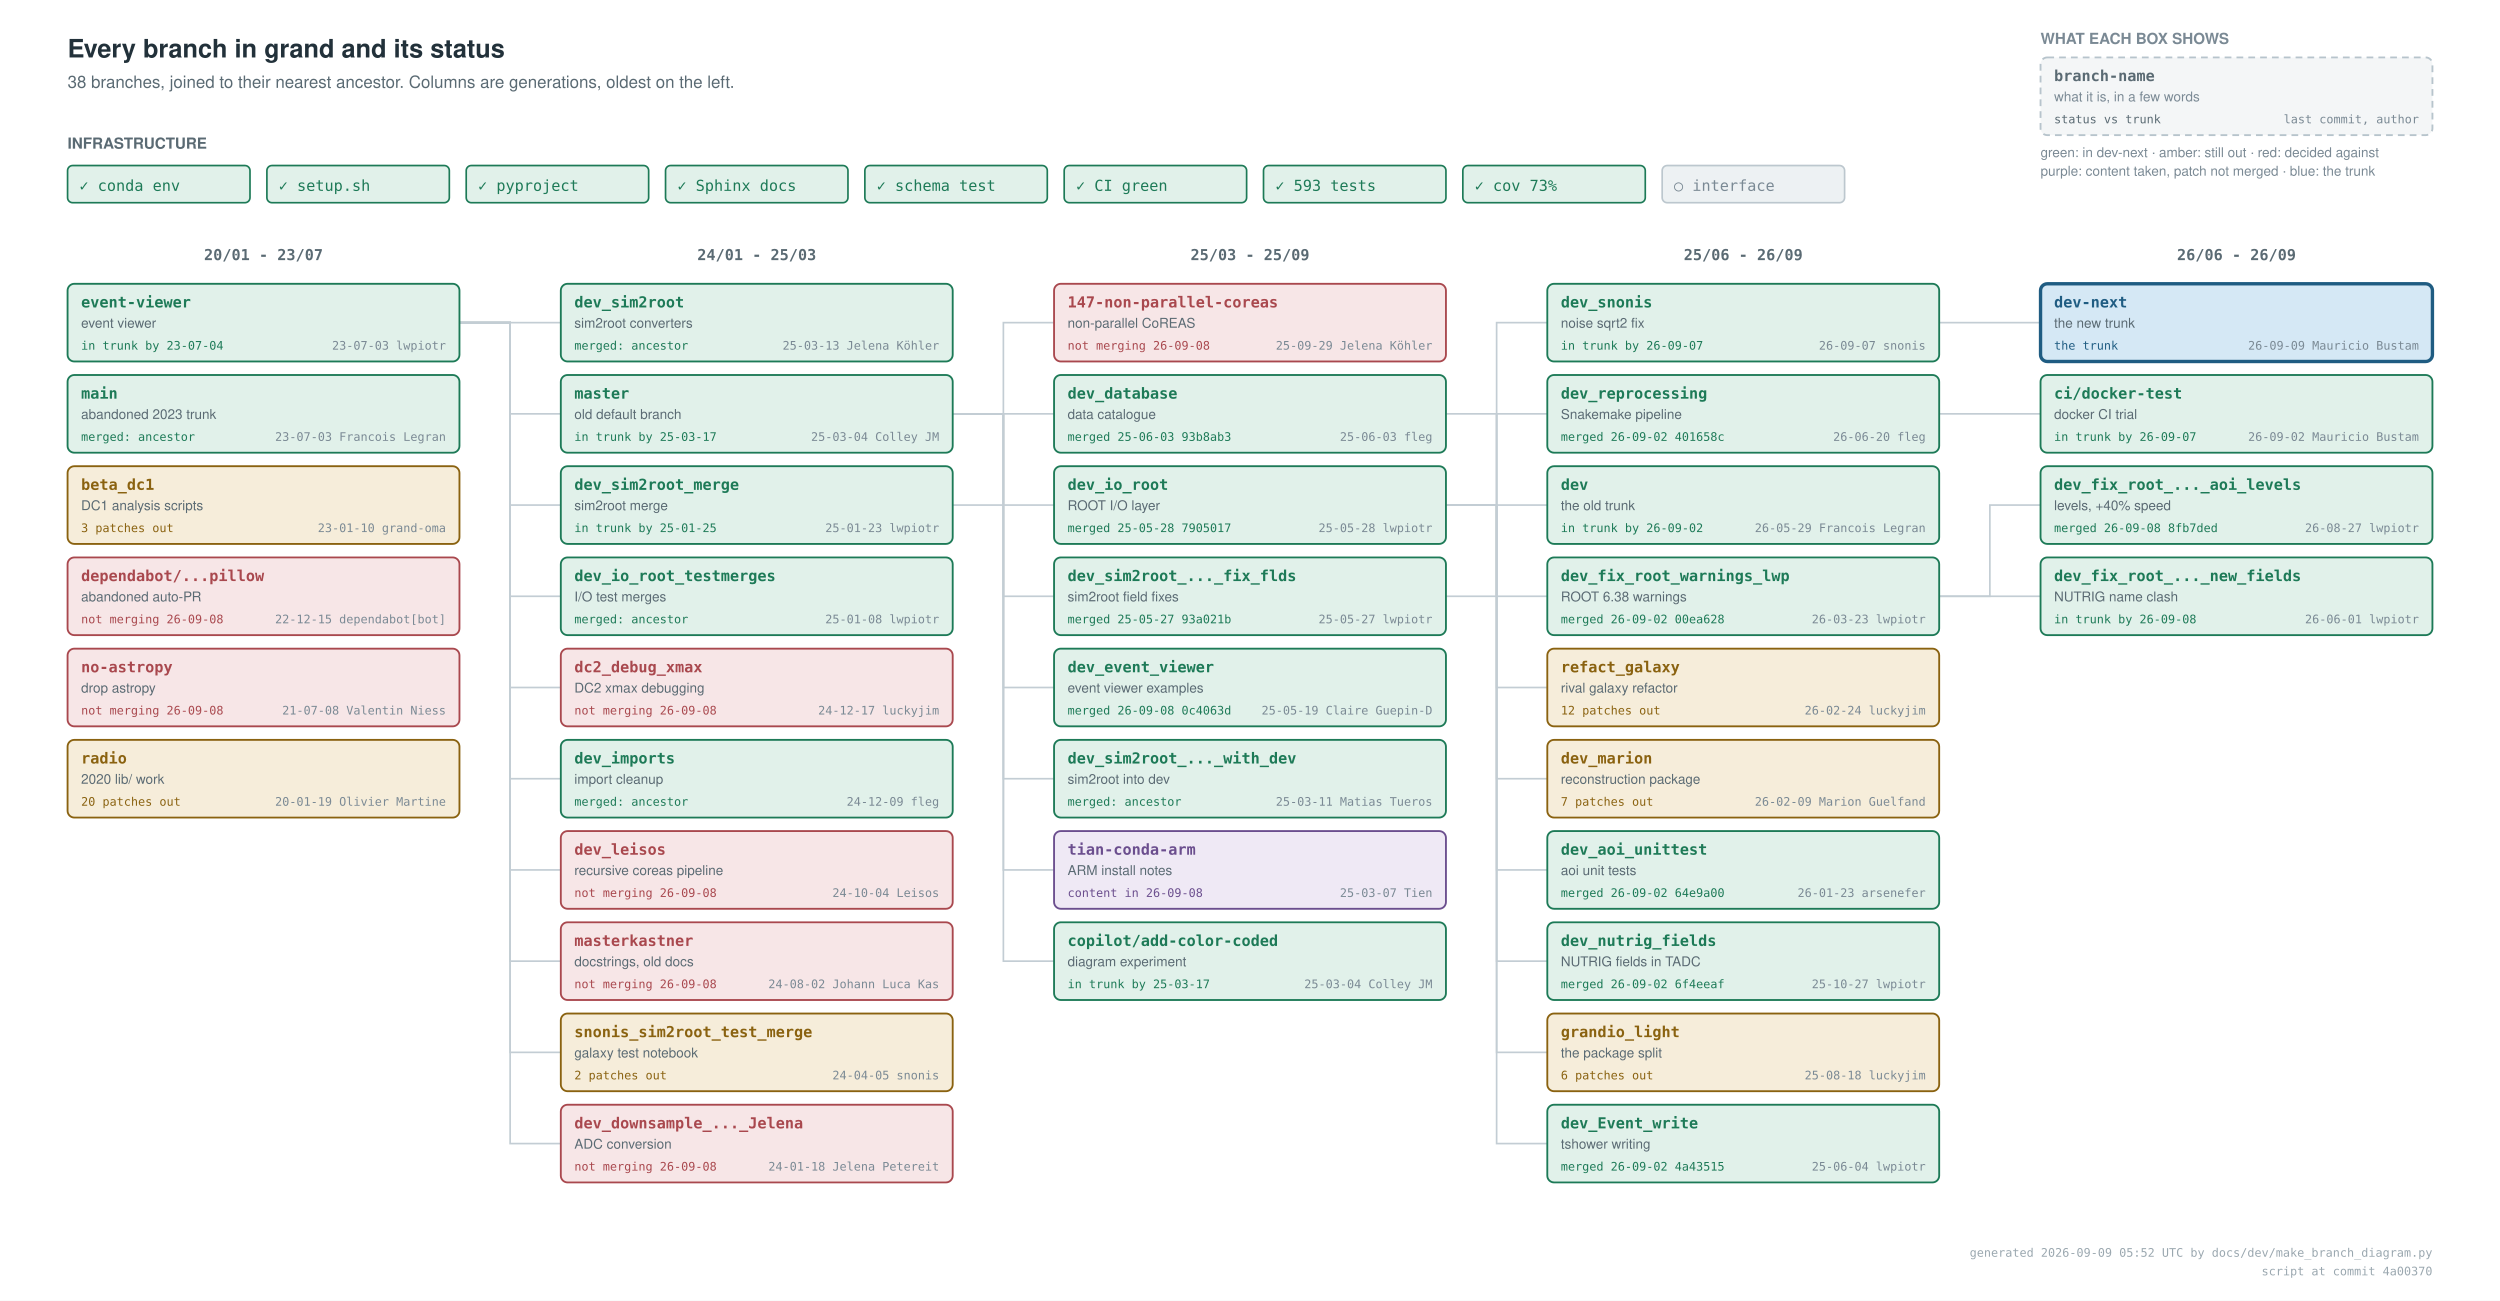
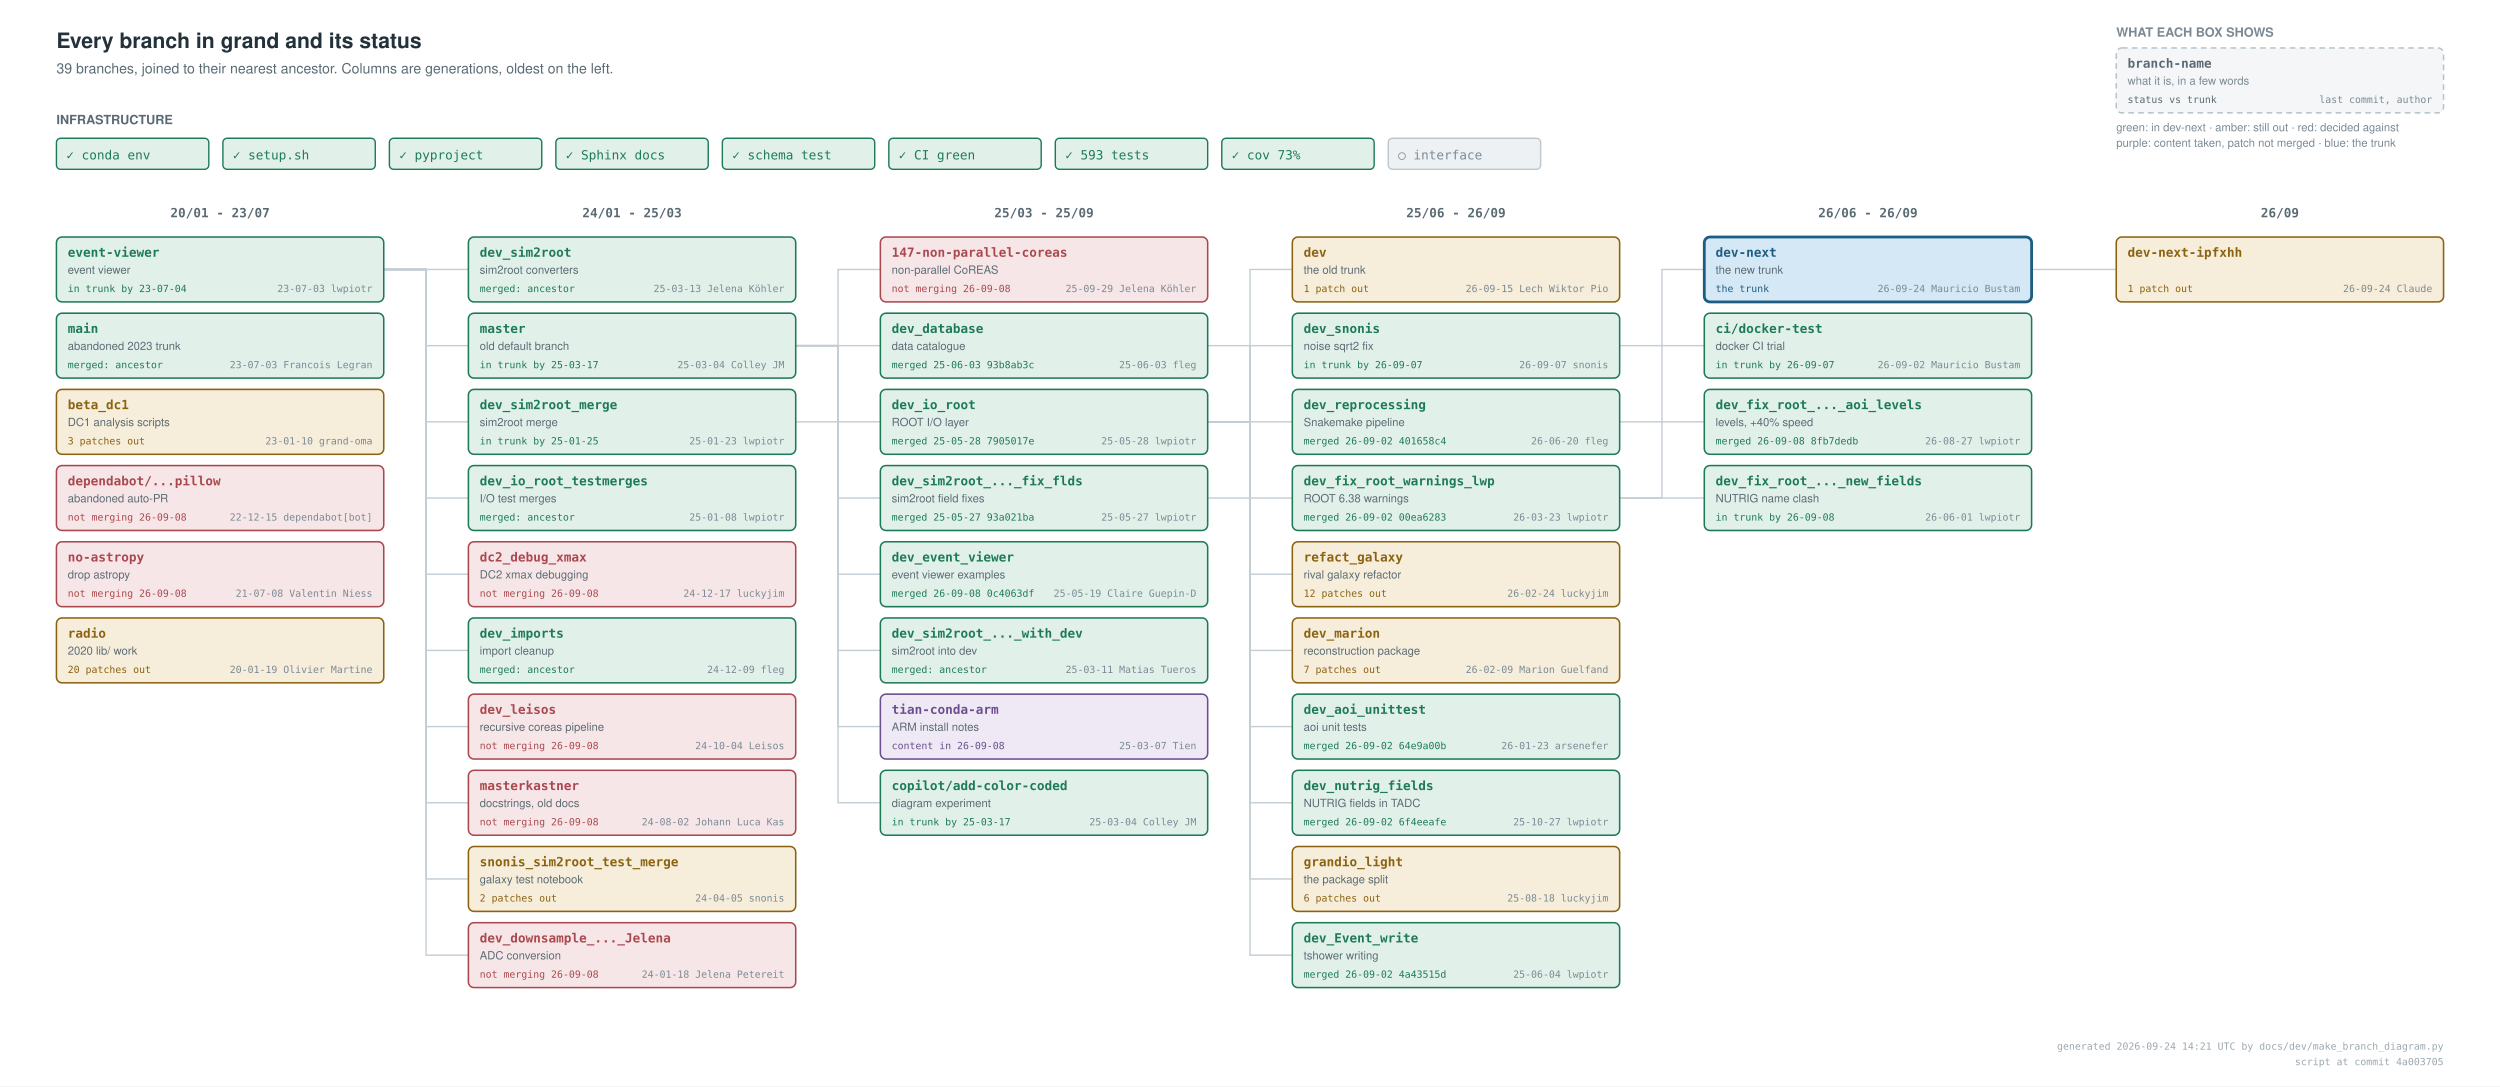
- <svg xmlns="http://www.w3.org/2000/svg" viewBox="0 0 1480 770" width="1480" height="770" font-family="IBM Plex Sans, Helvetica, Arial, sans-serif">
-   <rect width="1480" height="770" fill="#FFFFFF" />
+ <svg xmlns="http://www.w3.org/2000/svg" viewBox="0 0 1772 770" width="1772" height="770" font-family="IBM Plex Sans, Helvetica, Arial, sans-serif">
+   <rect width="1772" height="770" fill="#FFFFFF" />
  <text x="40" y="34" font-size="15" font-weight="600" fill="#22313A">Every branch in grand and its status</text>
-   <text x="40" y="52" font-size="10" fill="#5A6A73">38 branches, joined to their nearest ancestor. Columns are generations, oldest on the left.</text>
-   <text x="1208.0" y="26.0" font-size="9" font-weight="600" fill="#7A8994">WHAT EACH BOX SHOWS</text>
-   <rect x="1208.0" y="34.0" width="232" height="46" rx="4" fill="#F4F6F7" stroke="#B7C4CC" stroke-width="1.1" stroke-dasharray="4 3" />
-   <text x="1216.0" y="48.0" font-family="IBM Plex Mono, monospace" font-size="9" font-weight="600" fill="#5A6A73">branch-name</text>
-   <text x="1216.0" y="60.0" font-size="8" fill="#7A8994">what it is, in a few words</text>
-   <text x="1216.0" y="73.0" font-family="IBM Plex Mono, monospace" font-size="7" fill="#5A6A73">status vs trunk</text>
-   <text x="1432.0" y="73.0" font-family="IBM Plex Mono, monospace" font-size="7" fill="#7A8994" text-anchor="end">last commit, author</text>
-   <text x="1208.0" y="93.0" font-size="8" fill="#7A8994">green: in dev-next · amber: still out · red: decided against</text>
-   <text x="1208.0" y="104.0" font-size="8" fill="#7A8994">purple: content taken, patch not merged · blue: the trunk</text>
+   <text x="40" y="52" font-size="10" fill="#5A6A73">39 branches, joined to their nearest ancestor. Columns are generations, oldest on the left.</text>
+   <text x="1500.0" y="26.0" font-size="9" font-weight="600" fill="#7A8994">WHAT EACH BOX SHOWS</text>
+   <rect x="1500.0" y="34.0" width="232" height="46" rx="4" fill="#F4F6F7" stroke="#B7C4CC" stroke-width="1.1" stroke-dasharray="4 3" />
+   <text x="1508.0" y="48.0" font-family="IBM Plex Mono, monospace" font-size="9" font-weight="600" fill="#5A6A73">branch-name</text>
+   <text x="1508.0" y="60.0" font-size="8" fill="#7A8994">what it is, in a few words</text>
+   <text x="1508.0" y="73.0" font-family="IBM Plex Mono, monospace" font-size="7" fill="#5A6A73">status vs trunk</text>
+   <text x="1724.0" y="73.0" font-family="IBM Plex Mono, monospace" font-size="7" fill="#7A8994" text-anchor="end">last commit, author</text>
+   <text x="1500.0" y="93.0" font-size="8" fill="#7A8994">green: in dev-next · amber: still out · red: decided against</text>
+   <text x="1500.0" y="104.0" font-size="8" fill="#7A8994">purple: content taken, patch not merged · blue: the trunk</text>
  <text x="40" y="88" font-size="9" font-weight="600" fill="#5A6A73">INFRASTRUCTURE</text>
  <rect x="40.0" y="98" width="108" height="22" rx="3" fill="#E1F1EA" stroke="#1D7A57" stroke-width="1" />
  <text x="47.0" y="113" font-family="IBM Plex Mono, monospace" font-size="9" fill="#1D7A57">✓ conda env</text>
  <rect x="158.0" y="98" width="108" height="22" rx="3" fill="#E1F1EA" stroke="#1D7A57" stroke-width="1" />
  <text x="165.0" y="113" font-family="IBM Plex Mono, monospace" font-size="9" fill="#1D7A57">✓ setup.sh</text>
  <rect x="276.0" y="98" width="108" height="22" rx="3" fill="#E1F1EA" stroke="#1D7A57" stroke-width="1" />
  <text x="283.0" y="113" font-family="IBM Plex Mono, monospace" font-size="9" fill="#1D7A57">✓ pyproject</text>
  <rect x="394.0" y="98" width="108" height="22" rx="3" fill="#E1F1EA" stroke="#1D7A57" stroke-width="1" />
  <text x="401.0" y="113" font-family="IBM Plex Mono, monospace" font-size="9" fill="#1D7A57">✓ Sphinx docs</text>
  <rect x="512.0" y="98" width="108" height="22" rx="3" fill="#E1F1EA" stroke="#1D7A57" stroke-width="1" />
  <text x="519.0" y="113" font-family="IBM Plex Mono, monospace" font-size="9" fill="#1D7A57">✓ schema test</text>
  <rect x="630.0" y="98" width="108" height="22" rx="3" fill="#E1F1EA" stroke="#1D7A57" stroke-width="1" />
  <text x="637.0" y="113" font-family="IBM Plex Mono, monospace" font-size="9" fill="#1D7A57">✓ CI green</text>
  <rect x="748.0" y="98" width="108" height="22" rx="3" fill="#E1F1EA" stroke="#1D7A57" stroke-width="1" />
  <text x="755.0" y="113" font-family="IBM Plex Mono, monospace" font-size="9" fill="#1D7A57">✓ 593 tests</text>
  <rect x="866.0" y="98" width="108" height="22" rx="3" fill="#E1F1EA" stroke="#1D7A57" stroke-width="1" />
  <text x="873.0" y="113" font-family="IBM Plex Mono, monospace" font-size="9" fill="#1D7A57">✓ cov 73%</text>
  <rect x="984.0" y="98" width="108" height="22" rx="3" fill="#EDF1F3" stroke="#BCC7CE" stroke-width="1" />
  <text x="991.0" y="113" font-family="IBM Plex Mono, monospace" font-size="9" fill="#7A8994">○ interface</text>
  <text x="156.0" y="154.0" font-family="IBM Plex Mono, monospace" font-size="9" font-weight="600" fill="#5A6A73" text-anchor="middle">20/01 - 23/07</text>
  <text x="448.0" y="154.0" font-family="IBM Plex Mono, monospace" font-size="9" font-weight="600" fill="#5A6A73" text-anchor="middle">24/01 - 25/03</text>
  <text x="740.0" y="154.0" font-family="IBM Plex Mono, monospace" font-size="9" font-weight="600" fill="#5A6A73" text-anchor="middle">25/03 - 25/09</text>
  <text x="1032.0" y="154.0" font-family="IBM Plex Mono, monospace" font-size="9" font-weight="600" fill="#5A6A73" text-anchor="middle">25/06 - 26/09</text>
  <text x="1324.0" y="154.0" font-family="IBM Plex Mono, monospace" font-size="9" font-weight="600" fill="#5A6A73" text-anchor="middle">26/06 - 26/09</text>
+   <text x="1616.0" y="154.0" font-family="IBM Plex Mono, monospace" font-size="9" font-weight="600" fill="#5A6A73" text-anchor="middle">26/09</text>
  <path d="M 564.0 245.0 H 594.0 V 191.0 H 624.0" fill="none" stroke="#C3CDD4" stroke-width="1" />
-   <path d="M 1148.0 245.0 H 1178.0 V 245.0 H 1208.0" fill="none" stroke="#C3CDD4" stroke-width="1" />
+   <path d="M 1148.0 299.0 H 1178.0 V 245.0 H 1208.0" fill="none" stroke="#C3CDD4" stroke-width="1" />
  <path d="M 564.0 245.0 H 594.0 V 569.0 H 624.0" fill="none" stroke="#C3CDD4" stroke-width="1" />
  <path d="M 272.0 191.0 H 302.0 V 407.0 H 332.0" fill="none" stroke="#C3CDD4" stroke-width="1" />
-   <path d="M 856.0 299.0 H 886.0 V 299.0 H 916.0" fill="none" stroke="#C3CDD4" stroke-width="1" />
-   <path d="M 1148.0 191.0 H 1178.0 V 191.0 H 1208.0" fill="none" stroke="#C3CDD4" stroke-width="1" />
+   <path d="M 856.0 299.0 H 886.0 V 191.0 H 916.0" fill="none" stroke="#C3CDD4" stroke-width="1" />
+   <path d="M 1148.0 245.0 H 1178.0 V 191.0 H 1208.0" fill="none" stroke="#C3CDD4" stroke-width="1" />
+   <path d="M 1440.0 191.0 H 1470.0 V 191.0 H 1500.0" fill="none" stroke="#C3CDD4" stroke-width="1" />
  <path d="M 856.0 245.0 H 886.0 V 677.0 H 916.0" fill="none" stroke="#C3CDD4" stroke-width="1" />
  <path d="M 856.0 299.0 H 886.0 V 515.0 H 916.0" fill="none" stroke="#C3CDD4" stroke-width="1" />
  <path d="M 564.0 245.0 H 594.0 V 245.0 H 624.0" fill="none" stroke="#C3CDD4" stroke-width="1" />
  <path d="M 272.0 191.0 H 302.0 V 677.0 H 332.0" fill="none" stroke="#C3CDD4" stroke-width="1" />
  <path d="M 564.0 245.0 H 594.0 V 407.0 H 624.0" fill="none" stroke="#C3CDD4" stroke-width="1" />
  <path d="M 1148.0 353.0 H 1178.0 V 299.0 H 1208.0" fill="none" stroke="#C3CDD4" stroke-width="1" />
  <path d="M 856.0 299.0 H 886.0 V 353.0 H 916.0" fill="none" stroke="#C3CDD4" stroke-width="1" />
  <path d="M 1148.0 353.0 H 1178.0 V 353.0 H 1208.0" fill="none" stroke="#C3CDD4" stroke-width="1" />
  <path d="M 272.0 191.0 H 302.0 V 461.0 H 332.0" fill="none" stroke="#C3CDD4" stroke-width="1" />
  <path d="M 564.0 245.0 H 594.0 V 299.0 H 624.0" fill="none" stroke="#C3CDD4" stroke-width="1" />
  <path d="M 272.0 191.0 H 302.0 V 353.0 H 332.0" fill="none" stroke="#C3CDD4" stroke-width="1" />
  <path d="M 272.0 191.0 H 302.0 V 515.0 H 332.0" fill="none" stroke="#C3CDD4" stroke-width="1" />
  <path d="M 856.0 299.0 H 886.0 V 461.0 H 916.0" fill="none" stroke="#C3CDD4" stroke-width="1" />
  <path d="M 856.0 299.0 H 886.0 V 569.0 H 916.0" fill="none" stroke="#C3CDD4" stroke-width="1" />
-   <path d="M 856.0 299.0 H 886.0 V 245.0 H 916.0" fill="none" stroke="#C3CDD4" stroke-width="1" />
+   <path d="M 856.0 299.0 H 886.0 V 299.0 H 916.0" fill="none" stroke="#C3CDD4" stroke-width="1" />
  <path d="M 272.0 191.0 H 302.0 V 191.0 H 332.0" fill="none" stroke="#C3CDD4" stroke-width="1" />
  <path d="M 272.0 191.0 H 302.0 V 299.0 H 332.0" fill="none" stroke="#C3CDD4" stroke-width="1" />
  <path d="M 564.0 299.0 H 594.0 V 461.0 H 624.0" fill="none" stroke="#C3CDD4" stroke-width="1" />
  <path d="M 564.0 245.0 H 594.0 V 353.0 H 624.0" fill="none" stroke="#C3CDD4" stroke-width="1" />
-   <path d="M 856.0 353.0 H 886.0 V 191.0 H 916.0" fill="none" stroke="#C3CDD4" stroke-width="1" />
+   <path d="M 856.0 353.0 H 886.0 V 245.0 H 916.0" fill="none" stroke="#C3CDD4" stroke-width="1" />
  <path d="M 856.0 299.0 H 886.0 V 623.0 H 916.0" fill="none" stroke="#C3CDD4" stroke-width="1" />
  <path d="M 272.0 191.0 H 302.0 V 245.0 H 332.0" fill="none" stroke="#C3CDD4" stroke-width="1" />
  <path d="M 272.0 191.0 H 302.0 V 569.0 H 332.0" fill="none" stroke="#C3CDD4" stroke-width="1" />
  <path d="M 856.0 299.0 H 886.0 V 407.0 H 916.0" fill="none" stroke="#C3CDD4" stroke-width="1" />
  <path d="M 272.0 191.0 H 302.0 V 623.0 H 332.0" fill="none" stroke="#C3CDD4" stroke-width="1" />
  <path d="M 564.0 245.0 H 594.0 V 515.0 H 624.0" fill="none" stroke="#C3CDD4" stroke-width="1" />
  <rect x="624.0" y="168.0" width="232" height="46" rx="4" fill="#F7E6E7" stroke="#A9484E" stroke-width="1.1" />
  <text x="632.0" y="182.0" font-family="IBM Plex Mono, monospace" font-size="9" font-weight="600" fill="#A9484E">147-non-parallel-coreas</text>
  <text x="632.0" y="194.0" font-size="8" fill="#5A6A73">non-parallel CoREAS</text>
  <text x="632.0" y="207.0" font-family="IBM Plex Mono, monospace" font-size="7" fill="#A9484E">not merging 26-09-08</text>
  <text x="848.0" y="207.0" font-family="IBM Plex Mono, monospace" font-size="7" fill="#7A8994" text-anchor="end">25-09-29 Jelena Köhler</text>
  <rect x="40.0" y="276.0" width="232" height="46" rx="4" fill="#F6EDDA" stroke="#8A6210" stroke-width="1.1" />
  <text x="48.0" y="290.0" font-family="IBM Plex Mono, monospace" font-size="9" font-weight="600" fill="#8A6210">beta_dc1</text>
  <text x="48.0" y="302.0" font-size="8" fill="#5A6A73">DC1 analysis scripts</text>
  <text x="48.0" y="315.0" font-family="IBM Plex Mono, monospace" font-size="7" fill="#8A6210">3 patches out</text>
  <text x="264.0" y="315.0" font-family="IBM Plex Mono, monospace" font-size="7" fill="#7A8994" text-anchor="end">23-01-10 grand-oma</text>
  <rect x="1208.0" y="222.0" width="232" height="46" rx="4" fill="#E1F1EA" stroke="#1D7A57" stroke-width="1.1" />
  <text x="1216.0" y="236.0" font-family="IBM Plex Mono, monospace" font-size="9" font-weight="600" fill="#1D7A57">ci/docker-test</text>
  <text x="1216.0" y="248.0" font-size="8" fill="#5A6A73">docker CI trial</text>
  <text x="1216.0" y="261.0" font-family="IBM Plex Mono, monospace" font-size="7" fill="#1D7A57">in trunk by 26-09-07</text>
  <text x="1432.0" y="261.0" font-family="IBM Plex Mono, monospace" font-size="7" fill="#7A8994" text-anchor="end">26-09-02 Mauricio Bustam</text>
  <rect x="624.0" y="546.0" width="232" height="46" rx="4" fill="#E1F1EA" stroke="#1D7A57" stroke-width="1.1" />
  <text x="632.0" y="560.0" font-family="IBM Plex Mono, monospace" font-size="9" font-weight="600" fill="#1D7A57">copilot/add-color-coded</text>
  <text x="632.0" y="572.0" font-size="8" fill="#5A6A73">diagram experiment</text>
  <text x="632.0" y="585.0" font-family="IBM Plex Mono, monospace" font-size="7" fill="#1D7A57">in trunk by 25-03-17</text>
  <text x="848.0" y="585.0" font-family="IBM Plex Mono, monospace" font-size="7" fill="#7A8994" text-anchor="end">25-03-04 Colley JM</text>
  <rect x="332.0" y="384.0" width="232" height="46" rx="4" fill="#F7E6E7" stroke="#A9484E" stroke-width="1.1" />
  <text x="340.0" y="398.0" font-family="IBM Plex Mono, monospace" font-size="9" font-weight="600" fill="#A9484E">dc2_debug_xmax</text>
  <text x="340.0" y="410.0" font-size="8" fill="#5A6A73">DC2 xmax debugging</text>
  <text x="340.0" y="423.0" font-family="IBM Plex Mono, monospace" font-size="7" fill="#A9484E">not merging 26-09-08</text>
  <text x="556.0" y="423.0" font-family="IBM Plex Mono, monospace" font-size="7" fill="#7A8994" text-anchor="end">24-12-17 luckyjim</text>
  <rect x="40.0" y="330.0" width="232" height="46" rx="4" fill="#F7E6E7" stroke="#A9484E" stroke-width="1.1" />
  <text x="48.0" y="344.0" font-family="IBM Plex Mono, monospace" font-size="9" font-weight="600" fill="#A9484E">dependabot/...pillow</text>
  <text x="48.0" y="356.0" font-size="8" fill="#5A6A73">abandoned auto-PR</text>
  <text x="48.0" y="369.0" font-family="IBM Plex Mono, monospace" font-size="7" fill="#A9484E">not merging 26-09-08</text>
  <text x="264.0" y="369.0" font-family="IBM Plex Mono, monospace" font-size="7" fill="#7A8994" text-anchor="end">22-12-15 dependabot[bot]</text>
-   <rect x="916.0" y="276.0" width="232" height="46" rx="4" fill="#E1F1EA" stroke="#1D7A57" stroke-width="1.1" />
-   <text x="924.0" y="290.0" font-family="IBM Plex Mono, monospace" font-size="9" font-weight="600" fill="#1D7A57">dev</text>
-   <text x="924.0" y="302.0" font-size="8" fill="#5A6A73">the old trunk</text>
-   <text x="924.0" y="315.0" font-family="IBM Plex Mono, monospace" font-size="7" fill="#1D7A57">in trunk by 26-09-02</text>
-   <text x="1140.0" y="315.0" font-family="IBM Plex Mono, monospace" font-size="7" fill="#7A8994" text-anchor="end">26-05-29 Francois Legran</text>
+   <rect x="916.0" y="168.0" width="232" height="46" rx="4" fill="#F6EDDA" stroke="#8A6210" stroke-width="1.1" />
+   <text x="924.0" y="182.0" font-family="IBM Plex Mono, monospace" font-size="9" font-weight="600" fill="#8A6210">dev</text>
+   <text x="924.0" y="194.0" font-size="8" fill="#5A6A73">the old trunk</text>
+   <text x="924.0" y="207.0" font-family="IBM Plex Mono, monospace" font-size="7" fill="#8A6210">1 patch out</text>
+   <text x="1140.0" y="207.0" font-family="IBM Plex Mono, monospace" font-size="7" fill="#7A8994" text-anchor="end">26-09-15 Lech Wiktor Pio</text>
  <rect x="1208.0" y="168.0" width="232" height="46" rx="4" fill="#D5E8F5" stroke="#1F5C82" stroke-width="2" />
  <text x="1216.0" y="182.0" font-family="IBM Plex Mono, monospace" font-size="9" font-weight="600" fill="#1F5C82">dev-next</text>
  <text x="1216.0" y="194.0" font-size="8" fill="#5A6A73">the new trunk</text>
  <text x="1216.0" y="207.0" font-family="IBM Plex Mono, monospace" font-size="7" fill="#1F5C82">the trunk</text>
-   <text x="1432.0" y="207.0" font-family="IBM Plex Mono, monospace" font-size="7" fill="#7A8994" text-anchor="end">26-09-09 Mauricio Bustam</text>
+   <text x="1432.0" y="207.0" font-family="IBM Plex Mono, monospace" font-size="7" fill="#7A8994" text-anchor="end">26-09-24 Mauricio Bustam</text>
+   <rect x="1500.0" y="168.0" width="232" height="46" rx="4" fill="#F6EDDA" stroke="#8A6210" stroke-width="1.1" />
+   <text x="1508.0" y="182.0" font-family="IBM Plex Mono, monospace" font-size="9" font-weight="600" fill="#8A6210">dev-next-ipfxhh</text>
+   <text x="1508.0" y="194.0" font-size="8" fill="#5A6A73" />
+   <text x="1508.0" y="207.0" font-family="IBM Plex Mono, monospace" font-size="7" fill="#8A6210">1 patch out</text>
+   <text x="1724.0" y="207.0" font-family="IBM Plex Mono, monospace" font-size="7" fill="#7A8994" text-anchor="end">26-09-24 Claude</text>
  <rect x="916.0" y="654.0" width="232" height="46" rx="4" fill="#E1F1EA" stroke="#1D7A57" stroke-width="1.1" />
  <text x="924.0" y="668.0" font-family="IBM Plex Mono, monospace" font-size="9" font-weight="600" fill="#1D7A57">dev_Event_write</text>
  <text x="924.0" y="680.0" font-size="8" fill="#5A6A73">tshower writing</text>
-   <text x="924.0" y="693.0" font-family="IBM Plex Mono, monospace" font-size="7" fill="#1D7A57">merged 26-09-02 4a43515</text>
+   <text x="924.0" y="693.0" font-family="IBM Plex Mono, monospace" font-size="7" fill="#1D7A57">merged 26-09-02 4a43515d</text>
  <text x="1140.0" y="693.0" font-family="IBM Plex Mono, monospace" font-size="7" fill="#7A8994" text-anchor="end">25-06-04 lwpiotr</text>
  <rect x="916.0" y="492.0" width="232" height="46" rx="4" fill="#E1F1EA" stroke="#1D7A57" stroke-width="1.1" />
  <text x="924.0" y="506.0" font-family="IBM Plex Mono, monospace" font-size="9" font-weight="600" fill="#1D7A57">dev_aoi_unittest</text>
  <text x="924.0" y="518.0" font-size="8" fill="#5A6A73">aoi unit tests</text>
-   <text x="924.0" y="531.0" font-family="IBM Plex Mono, monospace" font-size="7" fill="#1D7A57">merged 26-09-02 64e9a00</text>
+   <text x="924.0" y="531.0" font-family="IBM Plex Mono, monospace" font-size="7" fill="#1D7A57">merged 26-09-02 64e9a00b</text>
  <text x="1140.0" y="531.0" font-family="IBM Plex Mono, monospace" font-size="7" fill="#7A8994" text-anchor="end">26-01-23 arsenefer</text>
  <rect x="624.0" y="222.0" width="232" height="46" rx="4" fill="#E1F1EA" stroke="#1D7A57" stroke-width="1.1" />
  <text x="632.0" y="236.0" font-family="IBM Plex Mono, monospace" font-size="9" font-weight="600" fill="#1D7A57">dev_database</text>
  <text x="632.0" y="248.0" font-size="8" fill="#5A6A73">data catalogue</text>
-   <text x="632.0" y="261.0" font-family="IBM Plex Mono, monospace" font-size="7" fill="#1D7A57">merged 25-06-03 93b8ab3</text>
+   <text x="632.0" y="261.0" font-family="IBM Plex Mono, monospace" font-size="7" fill="#1D7A57">merged 25-06-03 93b8ab3c</text>
  <text x="848.0" y="261.0" font-family="IBM Plex Mono, monospace" font-size="7" fill="#7A8994" text-anchor="end">25-06-03 fleg</text>
  <rect x="332.0" y="654.0" width="232" height="46" rx="4" fill="#F7E6E7" stroke="#A9484E" stroke-width="1.1" />
  <text x="340.0" y="668.0" font-family="IBM Plex Mono, monospace" font-size="9" font-weight="600" fill="#A9484E">dev_downsample_..._Jelena</text>
  <text x="340.0" y="680.0" font-size="8" fill="#5A6A73">ADC conversion</text>
  <text x="340.0" y="693.0" font-family="IBM Plex Mono, monospace" font-size="7" fill="#A9484E">not merging 26-09-08</text>
  <text x="556.0" y="693.0" font-family="IBM Plex Mono, monospace" font-size="7" fill="#7A8994" text-anchor="end">24-01-18 Jelena Petereit</text>
  <rect x="624.0" y="384.0" width="232" height="46" rx="4" fill="#E1F1EA" stroke="#1D7A57" stroke-width="1.1" />
  <text x="632.0" y="398.0" font-family="IBM Plex Mono, monospace" font-size="9" font-weight="600" fill="#1D7A57">dev_event_viewer</text>
  <text x="632.0" y="410.0" font-size="8" fill="#5A6A73">event viewer examples</text>
-   <text x="632.0" y="423.0" font-family="IBM Plex Mono, monospace" font-size="7" fill="#1D7A57">merged 26-09-08 0c4063d</text>
+   <text x="632.0" y="423.0" font-family="IBM Plex Mono, monospace" font-size="7" fill="#1D7A57">merged 26-09-08 0c4063df</text>
  <text x="848.0" y="423.0" font-family="IBM Plex Mono, monospace" font-size="7" fill="#7A8994" text-anchor="end">25-05-19 Claire Guepin-D</text>
  <rect x="1208.0" y="276.0" width="232" height="46" rx="4" fill="#E1F1EA" stroke="#1D7A57" stroke-width="1.1" />
  <text x="1216.0" y="290.0" font-family="IBM Plex Mono, monospace" font-size="9" font-weight="600" fill="#1D7A57">dev_fix_root_..._aoi_levels</text>
  <text x="1216.0" y="302.0" font-size="8" fill="#5A6A73">levels, +40% speed</text>
-   <text x="1216.0" y="315.0" font-family="IBM Plex Mono, monospace" font-size="7" fill="#1D7A57">merged 26-09-08 8fb7ded</text>
+   <text x="1216.0" y="315.0" font-family="IBM Plex Mono, monospace" font-size="7" fill="#1D7A57">merged 26-09-08 8fb7dedb</text>
  <text x="1432.0" y="315.0" font-family="IBM Plex Mono, monospace" font-size="7" fill="#7A8994" text-anchor="end">26-08-27 lwpiotr</text>
  <rect x="916.0" y="330.0" width="232" height="46" rx="4" fill="#E1F1EA" stroke="#1D7A57" stroke-width="1.1" />
  <text x="924.0" y="344.0" font-family="IBM Plex Mono, monospace" font-size="9" font-weight="600" fill="#1D7A57">dev_fix_root_warnings_lwp</text>
  <text x="924.0" y="356.0" font-size="8" fill="#5A6A73">ROOT 6.38 warnings</text>
-   <text x="924.0" y="369.0" font-family="IBM Plex Mono, monospace" font-size="7" fill="#1D7A57">merged 26-09-02 00ea628</text>
+   <text x="924.0" y="369.0" font-family="IBM Plex Mono, monospace" font-size="7" fill="#1D7A57">merged 26-09-02 00ea6283</text>
  <text x="1140.0" y="369.0" font-family="IBM Plex Mono, monospace" font-size="7" fill="#7A8994" text-anchor="end">26-03-23 lwpiotr</text>
  <rect x="1208.0" y="330.0" width="232" height="46" rx="4" fill="#E1F1EA" stroke="#1D7A57" stroke-width="1.1" />
  <text x="1216.0" y="344.0" font-family="IBM Plex Mono, monospace" font-size="9" font-weight="600" fill="#1D7A57">dev_fix_root_..._new_fields</text>
  <text x="1216.0" y="356.0" font-size="8" fill="#5A6A73">NUTRIG name clash</text>
  <text x="1216.0" y="369.0" font-family="IBM Plex Mono, monospace" font-size="7" fill="#1D7A57">in trunk by 26-09-08</text>
  <text x="1432.0" y="369.0" font-family="IBM Plex Mono, monospace" font-size="7" fill="#7A8994" text-anchor="end">26-06-01 lwpiotr</text>
  <rect x="332.0" y="438.0" width="232" height="46" rx="4" fill="#E1F1EA" stroke="#1D7A57" stroke-width="1.1" />
  <text x="340.0" y="452.0" font-family="IBM Plex Mono, monospace" font-size="9" font-weight="600" fill="#1D7A57">dev_imports</text>
  <text x="340.0" y="464.0" font-size="8" fill="#5A6A73">import cleanup</text>
  <text x="340.0" y="477.0" font-family="IBM Plex Mono, monospace" font-size="7" fill="#1D7A57">merged: ancestor</text>
  <text x="556.0" y="477.0" font-family="IBM Plex Mono, monospace" font-size="7" fill="#7A8994" text-anchor="end">24-12-09 fleg</text>
  <rect x="624.0" y="276.0" width="232" height="46" rx="4" fill="#E1F1EA" stroke="#1D7A57" stroke-width="1.1" />
  <text x="632.0" y="290.0" font-family="IBM Plex Mono, monospace" font-size="9" font-weight="600" fill="#1D7A57">dev_io_root</text>
  <text x="632.0" y="302.0" font-size="8" fill="#5A6A73">ROOT I/O layer</text>
-   <text x="632.0" y="315.0" font-family="IBM Plex Mono, monospace" font-size="7" fill="#1D7A57">merged 25-05-28 7905017</text>
+   <text x="632.0" y="315.0" font-family="IBM Plex Mono, monospace" font-size="7" fill="#1D7A57">merged 25-05-28 7905017e</text>
  <text x="848.0" y="315.0" font-family="IBM Plex Mono, monospace" font-size="7" fill="#7A8994" text-anchor="end">25-05-28 lwpiotr</text>
  <rect x="332.0" y="330.0" width="232" height="46" rx="4" fill="#E1F1EA" stroke="#1D7A57" stroke-width="1.1" />
  <text x="340.0" y="344.0" font-family="IBM Plex Mono, monospace" font-size="9" font-weight="600" fill="#1D7A57">dev_io_root_testmerges</text>
  <text x="340.0" y="356.0" font-size="8" fill="#5A6A73">I/O test merges</text>
  <text x="340.0" y="369.0" font-family="IBM Plex Mono, monospace" font-size="7" fill="#1D7A57">merged: ancestor</text>
  <text x="556.0" y="369.0" font-family="IBM Plex Mono, monospace" font-size="7" fill="#7A8994" text-anchor="end">25-01-08 lwpiotr</text>
  <rect x="332.0" y="492.0" width="232" height="46" rx="4" fill="#F7E6E7" stroke="#A9484E" stroke-width="1.1" />
  <text x="340.0" y="506.0" font-family="IBM Plex Mono, monospace" font-size="9" font-weight="600" fill="#A9484E">dev_leisos</text>
  <text x="340.0" y="518.0" font-size="8" fill="#5A6A73">recursive coreas pipeline</text>
  <text x="340.0" y="531.0" font-family="IBM Plex Mono, monospace" font-size="7" fill="#A9484E">not merging 26-09-08</text>
  <text x="556.0" y="531.0" font-family="IBM Plex Mono, monospace" font-size="7" fill="#7A8994" text-anchor="end">24-10-04 Leisos</text>
  <rect x="916.0" y="438.0" width="232" height="46" rx="4" fill="#F6EDDA" stroke="#8A6210" stroke-width="1.1" />
  <text x="924.0" y="452.0" font-family="IBM Plex Mono, monospace" font-size="9" font-weight="600" fill="#8A6210">dev_marion</text>
  <text x="924.0" y="464.0" font-size="8" fill="#5A6A73">reconstruction package</text>
  <text x="924.0" y="477.0" font-family="IBM Plex Mono, monospace" font-size="7" fill="#8A6210">7 patches out</text>
  <text x="1140.0" y="477.0" font-family="IBM Plex Mono, monospace" font-size="7" fill="#7A8994" text-anchor="end">26-02-09 Marion Guelfand</text>
  <rect x="916.0" y="546.0" width="232" height="46" rx="4" fill="#E1F1EA" stroke="#1D7A57" stroke-width="1.1" />
  <text x="924.0" y="560.0" font-family="IBM Plex Mono, monospace" font-size="9" font-weight="600" fill="#1D7A57">dev_nutrig_fields</text>
  <text x="924.0" y="572.0" font-size="8" fill="#5A6A73">NUTRIG fields in TADC</text>
-   <text x="924.0" y="585.0" font-family="IBM Plex Mono, monospace" font-size="7" fill="#1D7A57">merged 26-09-02 6f4eeaf</text>
+   <text x="924.0" y="585.0" font-family="IBM Plex Mono, monospace" font-size="7" fill="#1D7A57">merged 26-09-02 6f4eeafe</text>
  <text x="1140.0" y="585.0" font-family="IBM Plex Mono, monospace" font-size="7" fill="#7A8994" text-anchor="end">25-10-27 lwpiotr</text>
-   <rect x="916.0" y="222.0" width="232" height="46" rx="4" fill="#E1F1EA" stroke="#1D7A57" stroke-width="1.1" />
-   <text x="924.0" y="236.0" font-family="IBM Plex Mono, monospace" font-size="9" font-weight="600" fill="#1D7A57">dev_reprocessing</text>
-   <text x="924.0" y="248.0" font-size="8" fill="#5A6A73">Snakemake pipeline</text>
-   <text x="924.0" y="261.0" font-family="IBM Plex Mono, monospace" font-size="7" fill="#1D7A57">merged 26-09-02 401658c</text>
-   <text x="1140.0" y="261.0" font-family="IBM Plex Mono, monospace" font-size="7" fill="#7A8994" text-anchor="end">26-06-20 fleg</text>
+   <rect x="916.0" y="276.0" width="232" height="46" rx="4" fill="#E1F1EA" stroke="#1D7A57" stroke-width="1.1" />
+   <text x="924.0" y="290.0" font-family="IBM Plex Mono, monospace" font-size="9" font-weight="600" fill="#1D7A57">dev_reprocessing</text>
+   <text x="924.0" y="302.0" font-size="8" fill="#5A6A73">Snakemake pipeline</text>
+   <text x="924.0" y="315.0" font-family="IBM Plex Mono, monospace" font-size="7" fill="#1D7A57">merged 26-09-02 401658c4</text>
+   <text x="1140.0" y="315.0" font-family="IBM Plex Mono, monospace" font-size="7" fill="#7A8994" text-anchor="end">26-06-20 fleg</text>
  <rect x="332.0" y="168.0" width="232" height="46" rx="4" fill="#E1F1EA" stroke="#1D7A57" stroke-width="1.1" />
  <text x="340.0" y="182.0" font-family="IBM Plex Mono, monospace" font-size="9" font-weight="600" fill="#1D7A57">dev_sim2root</text>
  <text x="340.0" y="194.0" font-size="8" fill="#5A6A73">sim2root converters</text>
  <text x="340.0" y="207.0" font-family="IBM Plex Mono, monospace" font-size="7" fill="#1D7A57">merged: ancestor</text>
  <text x="556.0" y="207.0" font-family="IBM Plex Mono, monospace" font-size="7" fill="#7A8994" text-anchor="end">25-03-13 Jelena Köhler</text>
  <rect x="332.0" y="276.0" width="232" height="46" rx="4" fill="#E1F1EA" stroke="#1D7A57" stroke-width="1.1" />
  <text x="340.0" y="290.0" font-family="IBM Plex Mono, monospace" font-size="9" font-weight="600" fill="#1D7A57">dev_sim2root_merge</text>
  <text x="340.0" y="302.0" font-size="8" fill="#5A6A73">sim2root merge</text>
  <text x="340.0" y="315.0" font-family="IBM Plex Mono, monospace" font-size="7" fill="#1D7A57">in trunk by 25-01-25</text>
  <text x="556.0" y="315.0" font-family="IBM Plex Mono, monospace" font-size="7" fill="#7A8994" text-anchor="end">25-01-23 lwpiotr</text>
  <rect x="624.0" y="438.0" width="232" height="46" rx="4" fill="#E1F1EA" stroke="#1D7A57" stroke-width="1.1" />
  <text x="632.0" y="452.0" font-family="IBM Plex Mono, monospace" font-size="9" font-weight="600" fill="#1D7A57">dev_sim2root_..._with_dev</text>
  <text x="632.0" y="464.0" font-size="8" fill="#5A6A73">sim2root into dev</text>
  <text x="632.0" y="477.0" font-family="IBM Plex Mono, monospace" font-size="7" fill="#1D7A57">merged: ancestor</text>
  <text x="848.0" y="477.0" font-family="IBM Plex Mono, monospace" font-size="7" fill="#7A8994" text-anchor="end">25-03-11 Matias Tueros</text>
  <rect x="624.0" y="330.0" width="232" height="46" rx="4" fill="#E1F1EA" stroke="#1D7A57" stroke-width="1.1" />
  <text x="632.0" y="344.0" font-family="IBM Plex Mono, monospace" font-size="9" font-weight="600" fill="#1D7A57">dev_sim2root_..._fix_flds</text>
  <text x="632.0" y="356.0" font-size="8" fill="#5A6A73">sim2root field fixes</text>
-   <text x="632.0" y="369.0" font-family="IBM Plex Mono, monospace" font-size="7" fill="#1D7A57">merged 25-05-27 93a021b</text>
+   <text x="632.0" y="369.0" font-family="IBM Plex Mono, monospace" font-size="7" fill="#1D7A57">merged 25-05-27 93a021ba</text>
  <text x="848.0" y="369.0" font-family="IBM Plex Mono, monospace" font-size="7" fill="#7A8994" text-anchor="end">25-05-27 lwpiotr</text>
-   <rect x="916.0" y="168.0" width="232" height="46" rx="4" fill="#E1F1EA" stroke="#1D7A57" stroke-width="1.1" />
-   <text x="924.0" y="182.0" font-family="IBM Plex Mono, monospace" font-size="9" font-weight="600" fill="#1D7A57">dev_snonis</text>
-   <text x="924.0" y="194.0" font-size="8" fill="#5A6A73">noise sqrt2 fix</text>
-   <text x="924.0" y="207.0" font-family="IBM Plex Mono, monospace" font-size="7" fill="#1D7A57">in trunk by 26-09-07</text>
-   <text x="1140.0" y="207.0" font-family="IBM Plex Mono, monospace" font-size="7" fill="#7A8994" text-anchor="end">26-09-07 snonis</text>
+   <rect x="916.0" y="222.0" width="232" height="46" rx="4" fill="#E1F1EA" stroke="#1D7A57" stroke-width="1.1" />
+   <text x="924.0" y="236.0" font-family="IBM Plex Mono, monospace" font-size="9" font-weight="600" fill="#1D7A57">dev_snonis</text>
+   <text x="924.0" y="248.0" font-size="8" fill="#5A6A73">noise sqrt2 fix</text>
+   <text x="924.0" y="261.0" font-family="IBM Plex Mono, monospace" font-size="7" fill="#1D7A57">in trunk by 26-09-07</text>
+   <text x="1140.0" y="261.0" font-family="IBM Plex Mono, monospace" font-size="7" fill="#7A8994" text-anchor="end">26-09-07 snonis</text>
  <rect x="40.0" y="168.0" width="232" height="46" rx="4" fill="#E1F1EA" stroke="#1D7A57" stroke-width="1.1" />
  <text x="48.0" y="182.0" font-family="IBM Plex Mono, monospace" font-size="9" font-weight="600" fill="#1D7A57">event-viewer</text>
  <text x="48.0" y="194.0" font-size="8" fill="#5A6A73">event viewer</text>
  <text x="48.0" y="207.0" font-family="IBM Plex Mono, monospace" font-size="7" fill="#1D7A57">in trunk by 23-07-04</text>
  <text x="264.0" y="207.0" font-family="IBM Plex Mono, monospace" font-size="7" fill="#7A8994" text-anchor="end">23-07-03 lwpiotr</text>
  <rect x="916.0" y="600.0" width="232" height="46" rx="4" fill="#F6EDDA" stroke="#8A6210" stroke-width="1.1" />
  <text x="924.0" y="614.0" font-family="IBM Plex Mono, monospace" font-size="9" font-weight="600" fill="#8A6210">grandio_light</text>
  <text x="924.0" y="626.0" font-size="8" fill="#5A6A73">the package split</text>
  <text x="924.0" y="639.0" font-family="IBM Plex Mono, monospace" font-size="7" fill="#8A6210">6 patches out</text>
  <text x="1140.0" y="639.0" font-family="IBM Plex Mono, monospace" font-size="7" fill="#7A8994" text-anchor="end">25-08-18 luckyjim</text>
  <rect x="40.0" y="222.0" width="232" height="46" rx="4" fill="#E1F1EA" stroke="#1D7A57" stroke-width="1.1" />
  <text x="48.0" y="236.0" font-family="IBM Plex Mono, monospace" font-size="9" font-weight="600" fill="#1D7A57">main</text>
  <text x="48.0" y="248.0" font-size="8" fill="#5A6A73">abandoned 2023 trunk</text>
  <text x="48.0" y="261.0" font-family="IBM Plex Mono, monospace" font-size="7" fill="#1D7A57">merged: ancestor</text>
  <text x="264.0" y="261.0" font-family="IBM Plex Mono, monospace" font-size="7" fill="#7A8994" text-anchor="end">23-07-03 Francois Legran</text>
  <rect x="332.0" y="222.0" width="232" height="46" rx="4" fill="#E1F1EA" stroke="#1D7A57" stroke-width="1.1" />
  <text x="340.0" y="236.0" font-family="IBM Plex Mono, monospace" font-size="9" font-weight="600" fill="#1D7A57">master</text>
  <text x="340.0" y="248.0" font-size="8" fill="#5A6A73">old default branch</text>
  <text x="340.0" y="261.0" font-family="IBM Plex Mono, monospace" font-size="7" fill="#1D7A57">in trunk by 25-03-17</text>
  <text x="556.0" y="261.0" font-family="IBM Plex Mono, monospace" font-size="7" fill="#7A8994" text-anchor="end">25-03-04 Colley JM</text>
  <rect x="332.0" y="546.0" width="232" height="46" rx="4" fill="#F7E6E7" stroke="#A9484E" stroke-width="1.1" />
  <text x="340.0" y="560.0" font-family="IBM Plex Mono, monospace" font-size="9" font-weight="600" fill="#A9484E">masterkastner</text>
  <text x="340.0" y="572.0" font-size="8" fill="#5A6A73">docstrings, old docs</text>
  <text x="340.0" y="585.0" font-family="IBM Plex Mono, monospace" font-size="7" fill="#A9484E">not merging 26-09-08</text>
  <text x="556.0" y="585.0" font-family="IBM Plex Mono, monospace" font-size="7" fill="#7A8994" text-anchor="end">24-08-02 Johann Luca Kas</text>
  <rect x="40.0" y="384.0" width="232" height="46" rx="4" fill="#F7E6E7" stroke="#A9484E" stroke-width="1.1" />
  <text x="48.0" y="398.0" font-family="IBM Plex Mono, monospace" font-size="9" font-weight="600" fill="#A9484E">no-astropy</text>
  <text x="48.0" y="410.0" font-size="8" fill="#5A6A73">drop astropy</text>
  <text x="48.0" y="423.0" font-family="IBM Plex Mono, monospace" font-size="7" fill="#A9484E">not merging 26-09-08</text>
  <text x="264.0" y="423.0" font-family="IBM Plex Mono, monospace" font-size="7" fill="#7A8994" text-anchor="end">21-07-08 Valentin Niess</text>
  <rect x="40.0" y="438.0" width="232" height="46" rx="4" fill="#F6EDDA" stroke="#8A6210" stroke-width="1.1" />
  <text x="48.0" y="452.0" font-family="IBM Plex Mono, monospace" font-size="9" font-weight="600" fill="#8A6210">radio</text>
  <text x="48.0" y="464.0" font-size="8" fill="#5A6A73">2020 lib/ work</text>
  <text x="48.0" y="477.0" font-family="IBM Plex Mono, monospace" font-size="7" fill="#8A6210">20 patches out</text>
  <text x="264.0" y="477.0" font-family="IBM Plex Mono, monospace" font-size="7" fill="#7A8994" text-anchor="end">20-01-19 Olivier Martine</text>
  <rect x="916.0" y="384.0" width="232" height="46" rx="4" fill="#F6EDDA" stroke="#8A6210" stroke-width="1.1" />
  <text x="924.0" y="398.0" font-family="IBM Plex Mono, monospace" font-size="9" font-weight="600" fill="#8A6210">refact_galaxy</text>
  <text x="924.0" y="410.0" font-size="8" fill="#5A6A73">rival galaxy refactor</text>
  <text x="924.0" y="423.0" font-family="IBM Plex Mono, monospace" font-size="7" fill="#8A6210">12 patches out</text>
  <text x="1140.0" y="423.0" font-family="IBM Plex Mono, monospace" font-size="7" fill="#7A8994" text-anchor="end">26-02-24 luckyjim</text>
  <rect x="332.0" y="600.0" width="232" height="46" rx="4" fill="#F6EDDA" stroke="#8A6210" stroke-width="1.1" />
  <text x="340.0" y="614.0" font-family="IBM Plex Mono, monospace" font-size="9" font-weight="600" fill="#8A6210">snonis_sim2root_test_merge</text>
  <text x="340.0" y="626.0" font-size="8" fill="#5A6A73">galaxy test notebook</text>
  <text x="340.0" y="639.0" font-family="IBM Plex Mono, monospace" font-size="7" fill="#8A6210">2 patches out</text>
  <text x="556.0" y="639.0" font-family="IBM Plex Mono, monospace" font-size="7" fill="#7A8994" text-anchor="end">24-04-05 snonis</text>
  <rect x="624.0" y="492.0" width="232" height="46" rx="4" fill="#EFE9F5" stroke="#6B4E8E" stroke-width="1.1" />
  <text x="632.0" y="506.0" font-family="IBM Plex Mono, monospace" font-size="9" font-weight="600" fill="#6B4E8E">tian-conda-arm</text>
  <text x="632.0" y="518.0" font-size="8" fill="#5A6A73">ARM install notes</text>
  <text x="632.0" y="531.0" font-family="IBM Plex Mono, monospace" font-size="7" fill="#6B4E8E">content in 26-09-08</text>
  <text x="848.0" y="531.0" font-family="IBM Plex Mono, monospace" font-size="7" fill="#7A8994" text-anchor="end">25-03-07 Tien</text>
-   <text x="1440.0" y="744.0" font-family="IBM Plex Mono, monospace" font-size="7" fill="#9AA7AF" text-anchor="end">generated 2026-09-09 05:52 UTC by docs/dev/make_branch_diagram.py</text>
-   <text x="1440.0" y="755.0" font-family="IBM Plex Mono, monospace" font-size="7" fill="#9AA7AF" text-anchor="end">script at commit 4a00370</text>
+   <text x="1732.0" y="744.0" font-family="IBM Plex Mono, monospace" font-size="7" fill="#9AA7AF" text-anchor="end">generated 2026-09-24 14:21 UTC by docs/dev/make_branch_diagram.py</text>
+   <text x="1732.0" y="755.0" font-family="IBM Plex Mono, monospace" font-size="7" fill="#9AA7AF" text-anchor="end">script at commit 4a003705</text>
</svg>
